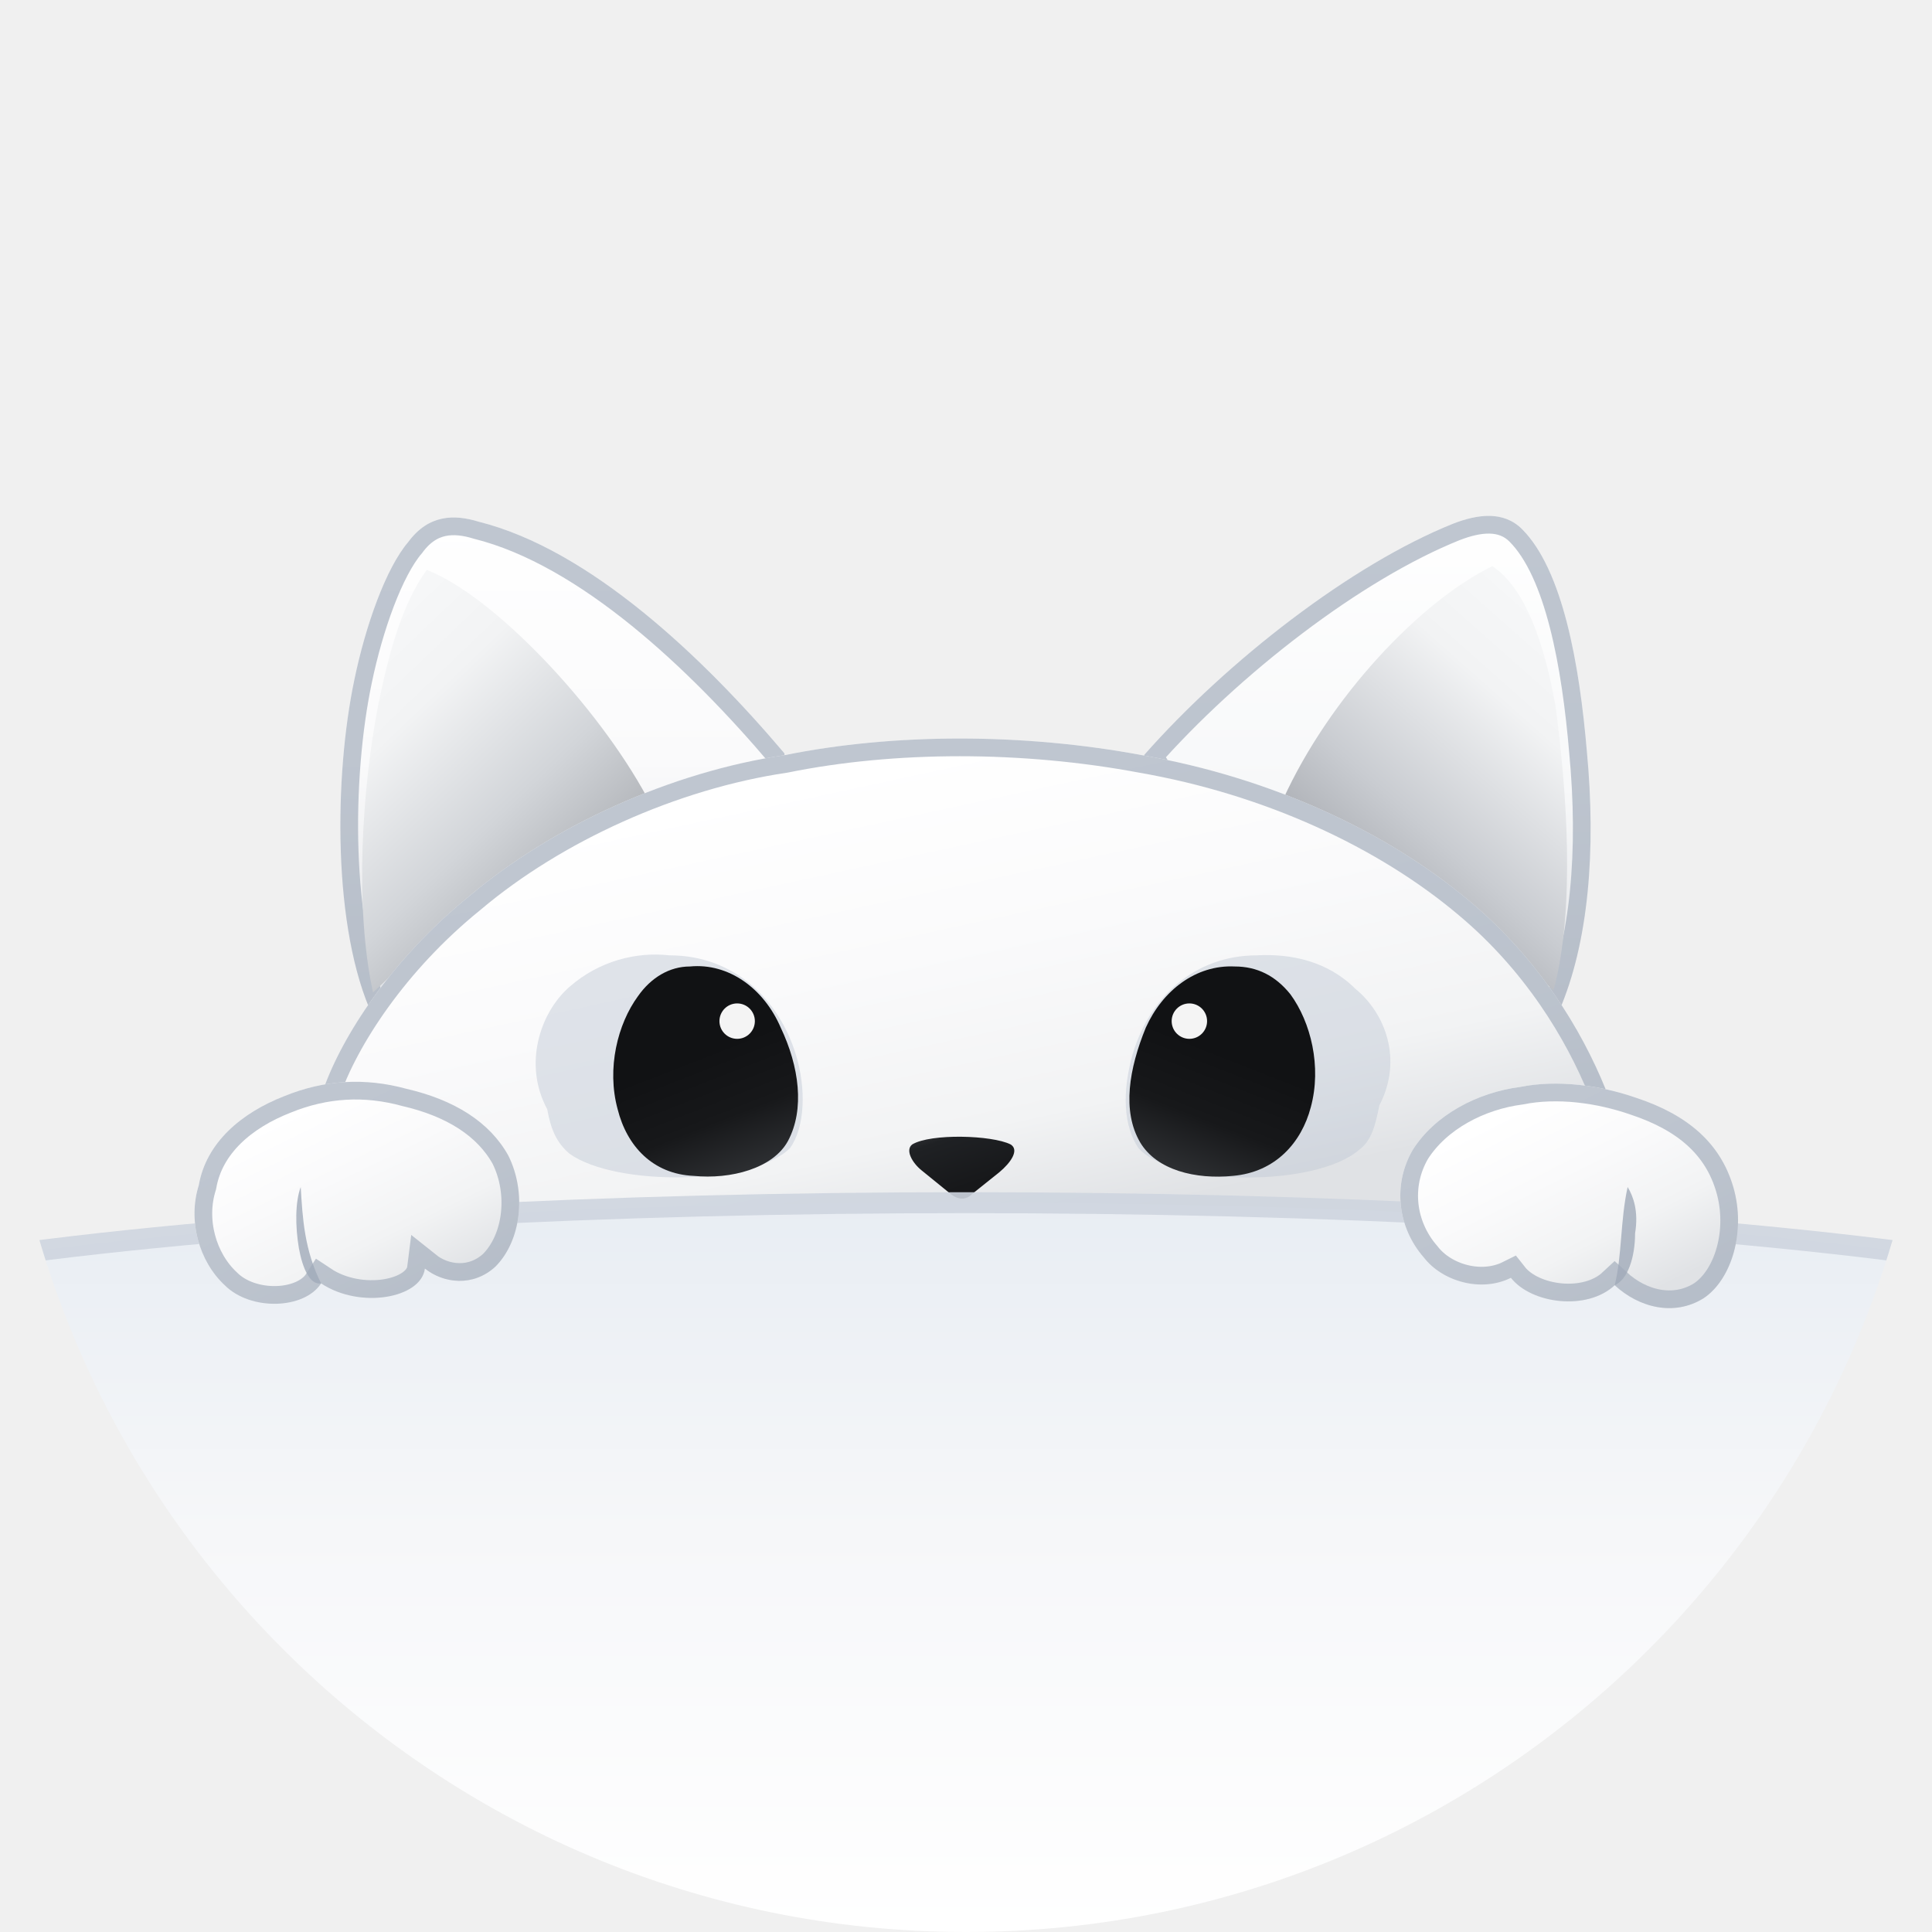
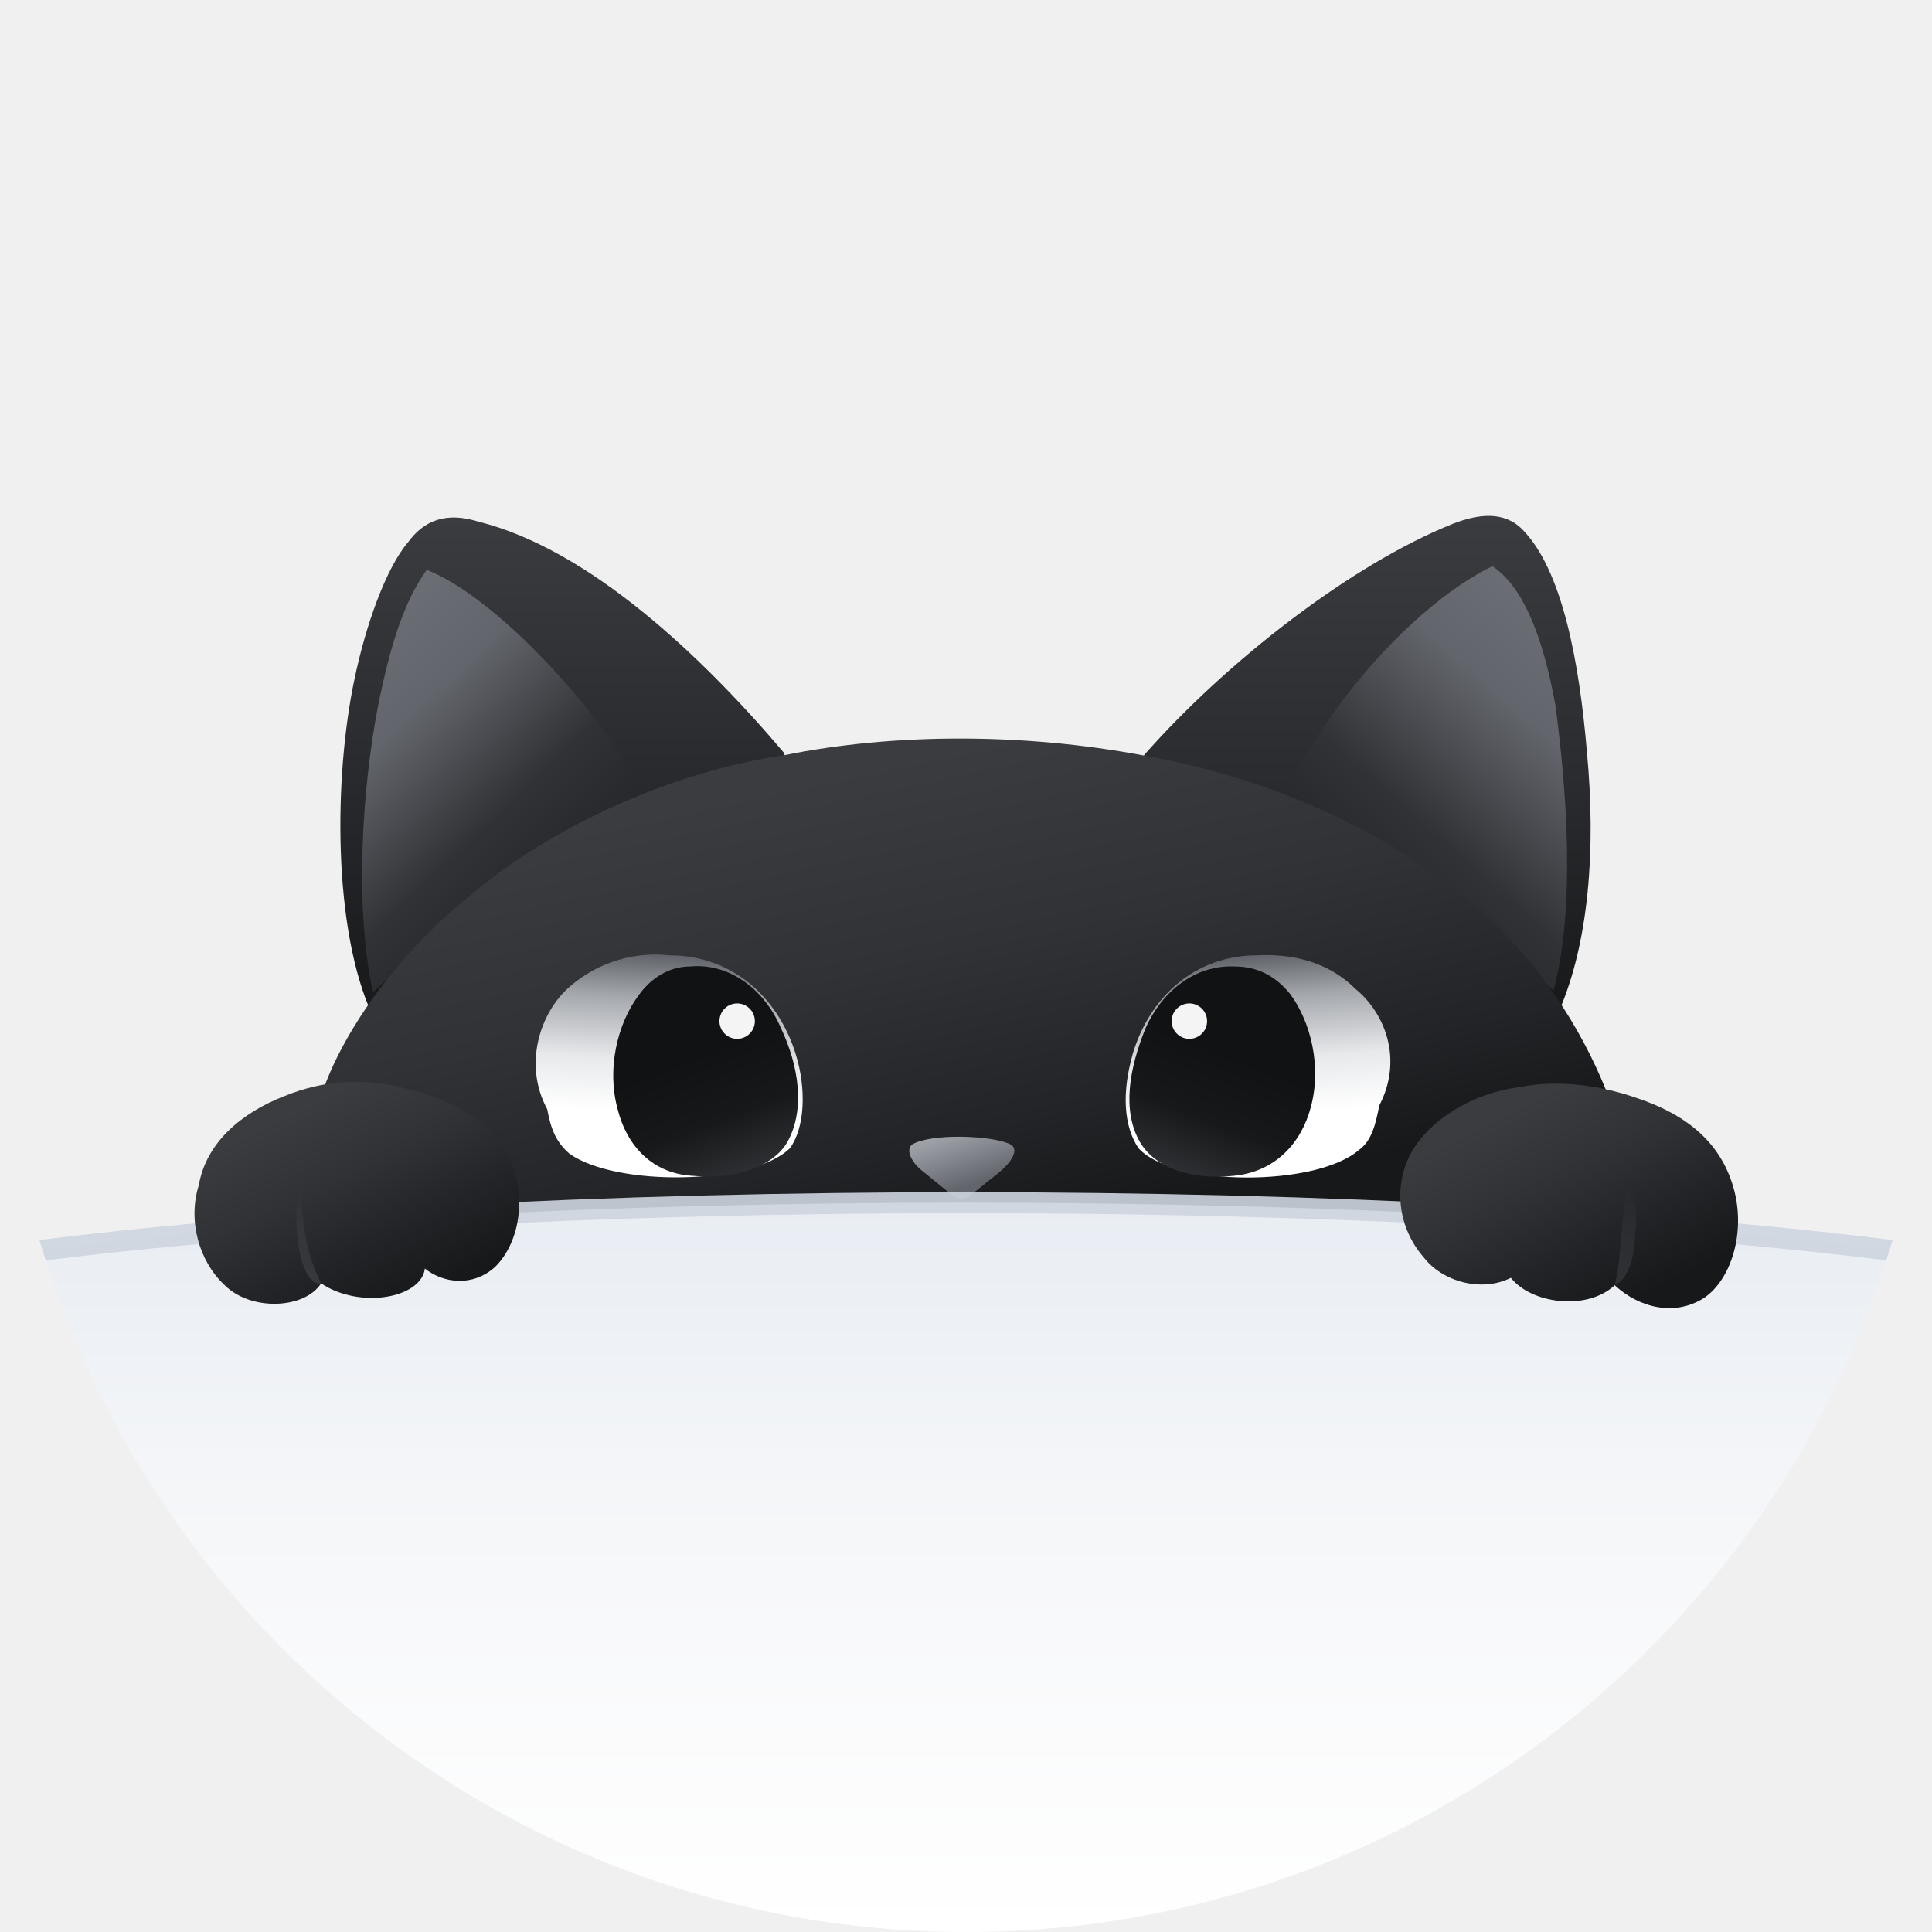
- <svg xmlns="http://www.w3.org/2000/svg" xmlns:xlink="http://www.w3.org/1999/xlink" width="60" height="60" viewBox="0 0 60 60" fill="none">
+ <svg xmlns="http://www.w3.org/2000/svg" width="60" height="60" viewBox="0 0 60 60" fill="none">
  <g clip-path="url(#clip0_5_276)">
    <g id="head" transform="translate(0 0)">
      <g id="ear-left" transform="rotate(0 17 28)">
-         <use xlink:href="#stroke0_5_276" fill="url(#paint0_linear_5_276)" />
-         <mask id="stroke1_5_276" fill="white">
-           <use xlink:href="#stroke0_5_276" />
-         </mask>
-         <path d="M11.584 31.569C10.318 28.864 10.375 24.087 11.008 21.094C11.354 19.424 11.987 17.64 12.677 16.834C13.31 15.971 14.116 15.971 14.864 16.201C18.318 17.065 21.828 20.403 24.361 23.396L24.591 28.921L11.584 31.569Z" stroke-width="1.1" stroke="#A7B0BE" stroke-opacity="0.72" mask="url(#stroke1_5_276)" />
+         <path d="M11.584 31.569C10.318 28.864 10.375 24.087 11.008 21.094C11.354 19.424 11.987 17.64 12.677 16.834C13.31 15.971 14.116 15.971 14.864 16.201C18.318 17.065 21.828 20.403 24.361 23.396L24.591 28.921L11.584 31.569Z" fill="url(#paint0_linear_5_276)" />
        <path d="M13.253 17.698C15.325 18.504 18.548 21.899 20.102 24.777C17.224 26.043 13.944 28.576 11.584 30.82C11.008 28.173 11.238 24.489 11.756 21.842C12.102 20.173 12.505 18.734 13.253 17.698Z" fill="url(#paint2_linear_5_276)" />
      </g>
      <g id="ear-right" transform="rotate(0 43 28)">
-         <use xlink:href="#stroke2_5_276" fill="url(#paint1_linear_5_276)" />
-         <mask id="stroke3_5_276" fill="white">
-           <use xlink:href="#stroke2_5_276" />
-         </mask>
-         <path d="M35.527 23.453C38.117 20.518 41.973 17.525 45.138 16.259C45.886 15.971 46.692 15.856 47.268 16.432C48.534 17.698 49.052 20.633 49.282 23.338C49.57 26.389 49.34 29.266 48.419 31.396L39.325 29.727L35.527 23.453Z" stroke-width="1.1" stroke="#A7B0BE" stroke-opacity="0.72" mask="url(#stroke3_5_276)" />
+         <path d="M35.527 23.453C38.117 20.518 41.973 17.525 45.138 16.259C45.886 15.971 46.692 15.856 47.268 16.432C48.534 17.698 49.052 20.633 49.282 23.338C49.57 26.389 49.34 29.266 48.419 31.396L39.325 29.727L35.527 23.453Z" fill="url(#paint1_linear_5_276)" />
        <path d="M46.347 17.583C44.102 18.676 41.282 21.669 39.843 24.835C42.721 26.101 45.829 28.518 48.246 30.763C48.937 28.173 48.649 24.489 48.304 21.899C47.959 20 47.383 18.273 46.347 17.583Z" fill="url(#paint3_linear_5_276)" />
      </g>
-       <use xlink:href="#stroke4_5_276" fill="url(#paint4_linear_5_276)" />
-       <mask id="stroke5_5_276" fill="white">
-         <use xlink:href="#stroke4_5_276" />
-       </mask>
-       <path d="M10.03 33.871C10.605 32.202 12.159 29.784 14.577 27.828C17.167 25.64 20.85 23.971 24.361 23.453C27.757 22.763 31.786 22.763 35.469 23.453C39.44 24.144 43.066 25.813 45.656 28C47.786 29.784 49.11 31.971 49.858 33.813L49.973 38.245H9.857L10.03 33.871Z" stroke-width="1.1" stroke="#A7B0BE" stroke-opacity="0.72" mask="url(#stroke5_5_276)" />
+       <path d="M10.03 33.871C10.605 32.202 12.159 29.784 14.577 27.828C17.167 25.64 20.85 23.971 24.361 23.453C27.757 22.763 31.786 22.763 35.469 23.453C39.44 24.144 43.066 25.813 45.656 28C47.786 29.784 49.11 31.971 49.858 33.813L49.973 38.245H9.857L10.03 33.871Z" fill="url(#paint4_linear_5_276)" />
      <g id="eye-left" transform="translate(0 33.3) scale(1 1) translate(0 -33.3)">
-         <path d="M16.994 34.446C16.246 33.065 16.764 31.453 17.685 30.648C18.605 29.842 19.757 29.554 20.793 29.669C22.807 29.669 24.188 31.051 24.706 32.72C25.052 33.813 24.994 35.022 24.534 35.655C23.383 36.806 19.123 36.864 17.685 35.828C17.282 35.482 17.109 35.08 16.994 34.446Z" fill="#BFC8D5" fill-opacity="0.48" />
+         <path d="M16.994 34.446C16.246 33.065 16.764 31.453 17.685 30.648C18.605 29.842 19.757 29.554 20.793 29.669C22.807 29.669 24.188 31.051 24.706 32.72C25.052 33.813 24.994 35.022 24.534 35.655C23.383 36.806 19.123 36.864 17.685 35.828C17.282 35.482 17.109 35.08 16.994 34.446Z" fill="url(#paint5_linear_5_276)" />
        <g id="gaze-left" transform="translate(0 0)">
-           <path d="M21.426 30.015C22.634 29.899 23.728 30.705 24.246 31.914C24.821 33.123 24.994 34.446 24.476 35.425C24.016 36.288 22.692 36.633 21.541 36.518C20.275 36.461 19.469 35.597 19.181 34.446C18.836 33.18 19.181 31.799 19.814 30.936C20.217 30.36 20.793 30.015 21.426 30.015Z" fill="url(#paint5_linear_5_276)" />
+           <path d="M21.426 30.015C22.634 29.899 23.728 30.705 24.246 31.914C24.821 33.123 24.994 34.446 24.476 35.425C24.016 36.288 22.692 36.633 21.541 36.518C20.275 36.461 19.469 35.597 19.181 34.446C18.836 33.18 19.181 31.799 19.814 30.936C20.217 30.36 20.793 30.015 21.426 30.015Z" fill="url(#paint7_linear_5_276)" />
          <g id="glint-left" opacity="1">
            <circle cx="22.893" cy="31.712" r="0.55" fill="white" fill-opacity="0.95" />
          </g>
        </g>
      </g>
      <g id="eye-right" transform="translate(0 33.3) scale(1 1) translate(0 -33.3)">
-         <path d="M42.836 34.331C43.584 32.892 43.009 31.453 42.088 30.705C41.225 29.842 40.074 29.612 39.038 29.669C37.081 29.669 35.699 30.993 35.181 32.72C34.836 33.928 34.894 34.964 35.354 35.655C36.447 36.864 40.879 36.864 42.203 35.713C42.606 35.425 42.721 34.907 42.836 34.331Z" fill="#BFC8D5" fill-opacity="0.48" />
+         <path d="M42.836 34.331C43.584 32.892 43.009 31.453 42.088 30.705C41.225 29.842 40.074 29.612 39.038 29.669C37.081 29.669 35.699 30.993 35.181 32.72C34.836 33.928 34.894 34.964 35.354 35.655C36.447 36.864 40.879 36.864 42.203 35.713C42.606 35.425 42.721 34.907 42.836 34.331Z" fill="url(#paint6_linear_5_276)" />
        <g id="gaze-right" transform="translate(0 0)">
-           <path d="M38.347 30.015C37.138 29.957 36.102 30.763 35.584 31.914C35.066 33.18 34.836 34.504 35.411 35.482C35.929 36.346 37.138 36.633 38.289 36.518C39.613 36.403 40.419 35.482 40.707 34.389C41.052 33.123 40.707 31.741 40.074 30.878C39.613 30.302 39.038 30.015 38.347 30.015Z" fill="url(#paint6_linear_5_276)" />
+           <path d="M38.347 30.015C37.138 29.957 36.102 30.763 35.584 31.914C35.066 33.18 34.836 34.504 35.411 35.482C35.929 36.346 37.138 36.633 38.289 36.518C39.613 36.403 40.419 35.482 40.707 34.389C41.052 33.123 40.707 31.741 40.074 30.878C39.613 30.302 39.038 30.015 38.347 30.015Z" fill="url(#paint8_linear_5_276)" />
          <g id="glint-right" opacity="1">
            <circle cx="36.937" cy="31.712" r="0.55" fill="white" fill-opacity="0.95" />
          </g>
        </g>
      </g>
-       <path d="M28.332 35.54C28.908 35.195 30.807 35.252 31.383 35.54C31.67 35.713 31.383 36.115 31.037 36.403L30.174 37.094C30.001 37.267 29.771 37.267 29.541 37.094L28.62 36.346C28.332 36.115 28.102 35.713 28.332 35.54Z" fill="url(#paint7_linear_5_276)" />
+       <path d="M28.332 35.54C28.908 35.195 30.807 35.252 31.383 35.54C31.67 35.713 31.383 36.115 31.037 36.403L30.174 37.094C30.001 37.267 29.771 37.267 29.541 37.094L28.62 36.346C28.332 36.115 28.102 35.713 28.332 35.54Z" fill="url(#paint9_linear_5_276)" />
    </g>
-     <path d="M0 39C16 36.8 44 36.8 60 39V60H0V39Z" fill="url(#paint8_linear_5_276)" />
+     <path d="M0 39C16 36.8 44 36.8 60 39V60H0V39Z" fill="url(#paint10_linear_5_276)" />
    <path d="M0 39C16 36.8 44 36.8 60 39" stroke-width="0.65" stroke="#CED5DF" stroke-opacity="0.9" />
-     <use xlink:href="#stroke6_5_276" fill="url(#paint9_linear_5_276)" />
-     <mask id="stroke7_5_276" fill="white">
-       <use xlink:href="#stroke6_5_276" />
-     </mask>
-     <path d="M6.174 36.806C6.404 35.482 7.497 34.562 8.821 34.044C10.087 33.526 11.354 33.468 12.62 33.813C14.116 34.159 15.21 34.849 15.785 35.885C16.361 37.036 16.188 38.533 15.382 39.339C14.692 39.972 13.771 39.857 13.195 39.396C13.08 40.317 11.181 40.662 9.972 39.857C9.454 40.662 7.785 40.72 6.979 39.914C6.174 39.166 5.828 37.9 6.174 36.806Z" stroke-width="1.1" stroke="#A7B0BE" stroke-opacity="0.72" mask="url(#stroke7_5_276)" />
-     <use xlink:href="#stroke8_5_276" fill="url(#paint10_linear_5_276)" />
-     <mask id="stroke9_5_276" fill="white">
-       <use xlink:href="#stroke8_5_276" />
-     </mask>
-     <path d="M43.872 35.713C44.563 34.619 45.886 33.928 47.21 33.756C48.361 33.526 49.685 33.698 50.836 34.101C52.39 34.619 53.426 35.482 53.829 36.864C54.232 38.245 53.772 39.742 52.908 40.317C51.987 40.893 50.894 40.605 50.146 39.914C49.282 40.72 47.556 40.49 46.922 39.684C46.002 40.144 44.793 39.799 44.217 39.051C43.412 38.13 43.239 36.806 43.872 35.713Z" stroke-width="1.1" stroke="#A7B0BE" stroke-opacity="0.72" mask="url(#stroke9_5_276)" />
-     <path d="M9.339 36.864C9.397 37.842 9.454 38.821 9.972 39.857C9.627 39.914 9.397 39.396 9.282 38.763C9.166 38.072 9.166 37.324 9.339 36.864Z" fill="#A0AAB9" fill-opacity="0.8" />
-     <path d="M50.548 36.864C50.318 37.9 50.376 38.993 50.146 39.914C50.548 39.742 50.779 39.051 50.779 38.303C50.894 37.612 50.721 37.151 50.548 36.864Z" fill="#A0AAB9" fill-opacity="0.8" />
+     <path d="M6.174 36.806C6.404 35.482 7.497 34.562 8.821 34.044C10.087 33.526 11.354 33.468 12.62 33.813C14.116 34.159 15.21 34.849 15.785 35.885C16.361 37.036 16.188 38.533 15.382 39.339C14.692 39.972 13.771 39.857 13.195 39.396C13.08 40.317 11.181 40.662 9.972 39.857C9.454 40.662 7.785 40.72 6.979 39.914C6.174 39.166 5.828 37.9 6.174 36.806Z" fill="url(#paint11_linear_5_276)" />
+     <path d="M43.872 35.713C44.563 34.619 45.886 33.928 47.21 33.756C48.361 33.526 49.685 33.698 50.836 34.101C52.39 34.619 53.426 35.482 53.829 36.864C54.232 38.245 53.772 39.742 52.908 40.317C51.987 40.893 50.894 40.605 50.146 39.914C49.282 40.72 47.556 40.49 46.922 39.684C46.002 40.144 44.793 39.799 44.217 39.051C43.412 38.13 43.239 36.806 43.872 35.713Z" fill="url(#paint12_linear_5_276)" />
+     <path d="M9.339 36.864C9.397 37.842 9.454 38.821 9.972 39.857C9.627 39.914 9.397 39.396 9.282 38.763C9.166 38.072 9.166 37.324 9.339 36.864Z" fill="url(#paint13_linear_5_276)" />
+     <path d="M50.548 36.864C50.318 37.9 50.376 38.993 50.146 39.914C50.548 39.742 50.779 39.051 50.779 38.303C50.894 37.612 50.721 37.151 50.548 36.864Z" fill="url(#paint14_linear_5_276)" />
  </g>
  <defs>
    <linearGradient id="paint0_linear_5_276" x1="16.179" y1="16.071" x2="16.179" y2="31.569" gradientUnits="userSpaceOnUse">
-       <stop stop-color="white" />
-       <stop offset="0.49" stop-color="#FAFAFB" />
-       <stop offset="1" stop-color="#E0E2E5" />
+       <stop stop-color="#3A3C40" />
+       <stop offset="0.49" stop-color="#2A2B2E" />
+       <stop offset="1" stop-color="#17181A" />
    </linearGradient>
    <linearGradient id="paint1_linear_5_276" x1="41.075" y1="16.021" x2="41.075" y2="31.396" gradientUnits="userSpaceOnUse">
-       <stop stop-color="white" />
-       <stop offset="0.55" stop-color="#F7F8F9" />
-       <stop offset="1" stop-color="#E0E2E5" />
+       <stop stop-color="#3A3C40" />
+       <stop offset="0.55" stop-color="#2A2B2E" />
+       <stop offset="1" stop-color="#17181A" />
    </linearGradient>
    <linearGradient id="paint2_linear_5_276" x1="11.601" y1="18.748" x2="19.748" y2="27.277" gradientUnits="userSpaceOnUse">
-       <stop stop-color="#F7F8F9" />
-       <stop offset="0.28" stop-color="#F2F3F4" />
-       <stop offset="0.63" stop-color="#D2D5D9" />
-       <stop offset="1" stop-color="#A5A8AD" />
+       <stop stop-color="#6C6F75" />
+       <stop offset="0.28" stop-color="#62656B" />
+       <stop offset="0.63" stop-color="#313236" />
+       <stop offset="1" stop-color="#1F2124" />
    </linearGradient>
    <linearGradient id="paint3_linear_5_276" x1="48.404" y1="18.505" x2="40.108" y2="27.863" gradientUnits="userSpaceOnUse">
-       <stop stop-color="#F7F8F9" />
-       <stop offset="0.28" stop-color="#F2F3F4" />
-       <stop offset="0.65" stop-color="#C9CCD1" />
-       <stop offset="1" stop-color="#9A9DA3" />
+       <stop stop-color="#6C6F75" />
+       <stop offset="0.28" stop-color="#62656B" />
+       <stop offset="0.65" stop-color="#313236" />
+       <stop offset="1" stop-color="#1F2124" />
    </linearGradient>
    <linearGradient id="paint4_linear_5_276" x1="28.712" y1="23.395" x2="31.921" y2="38.245" gradientUnits="userSpaceOnUse">
-       <stop stop-color="white" />
-       <stop offset="0.4" stop-color="#FAFAFB" />
-       <stop offset="0.77" stop-color="#F2F3F4" />
-       <stop offset="1" stop-color="#E0E2E5" />
+       <stop stop-color="#3A3C40" />
+       <stop offset="0.4" stop-color="#313236" />
+       <stop offset="0.77" stop-color="#232427" />
+       <stop offset="1" stop-color="#17181A" />
    </linearGradient>
-     <linearGradient id="paint5_linear_5_276" x1="20.767" y1="30.657" x2="23.063" y2="36.54" gradientUnits="userSpaceOnUse">
+     <linearGradient id="paint5_linear_5_276" x1="20.948" y1="29.714" x2="20.616" y2="36.287" gradientUnits="userSpaceOnUse">
+       <stop stop-color="#62656B" />
+       <stop offset="0.2" stop-color="#A5A8AD" />
+       <stop offset="0.49" stop-color="#E7E9EB" />
+       <stop offset="0.74" stop-color="white" />
+       <stop offset="1" stop-color="white" />
+     </linearGradient>
+     <linearGradient id="paint6_linear_5_276" x1="38.658" y1="29.73" x2="39.152" y2="36.292" gradientUnits="userSpaceOnUse">
+       <stop stop-color="#62656B" />
+       <stop offset="0.2" stop-color="#A5A8AD" />
+       <stop offset="0.49" stop-color="#E7E9EB" />
+       <stop offset="0.75" stop-color="white" />
+       <stop offset="1" stop-color="white" />
+     </linearGradient>
+     <linearGradient id="paint7_linear_5_276" x1="20.767" y1="30.657" x2="23.063" y2="36.54" gradientUnits="userSpaceOnUse">
      <stop stop-color="#111214" />
      <stop offset="0.36" stop-color="#111214" />
      <stop offset="0.7" stop-color="#17181A" />
      <stop offset="1" stop-color="#2E3033" />
    </linearGradient>
-     <linearGradient id="paint6_linear_5_276" x1="39.112" y1="30.665" x2="36.805" y2="36.543" gradientUnits="userSpaceOnUse">
+     <linearGradient id="paint8_linear_5_276" x1="39.112" y1="30.665" x2="36.805" y2="36.543" gradientUnits="userSpaceOnUse">
      <stop stop-color="#111214" />
      <stop offset="0.36" stop-color="#111214" />
      <stop offset="0.7" stop-color="#17181A" />
      <stop offset="1" stop-color="#2E3033" />
    </linearGradient>
-     <linearGradient id="paint7_linear_5_276" x1="28.238" y1="35.302" x2="28.891" y2="37.223" gradientUnits="userSpaceOnUse">
-       <stop stop-color="#313236" />
-       <stop offset="0.22" stop-color="#1F2124" />
-       <stop offset="1" stop-color="#17181A" />
+     <linearGradient id="paint9_linear_5_276" x1="28.238" y1="35.302" x2="28.891" y2="37.223" gradientUnits="userSpaceOnUse">
+       <stop stop-color="#A5A8AD" />
+       <stop offset="0.22" stop-color="#9A9DA3" />
+       <stop offset="1" stop-color="#62656B" />
    </linearGradient>
-     <linearGradient id="paint8_linear_5_276" x1="30" y1="37.35" x2="30" y2="60" gradientUnits="userSpaceOnUse">
+     <linearGradient id="paint10_linear_5_276" x1="30" y1="37.35" x2="30" y2="60" gradientUnits="userSpaceOnUse">
      <stop stop-color="#E8EDF3" />
      <stop offset="0.45" stop-color="#F6F7F9" />
      <stop offset="1" stop-color="white" />
    </linearGradient>
-     <linearGradient id="paint9_linear_5_276" x1="9.57" y1="34.285" x2="12.595" y2="40.49" gradientUnits="userSpaceOnUse">
-       <stop stop-color="white" />
-       <stop offset="0.35" stop-color="#FAFAFB" />
-       <stop offset="0.68" stop-color="#F2F3F4" />
-       <stop offset="1" stop-color="#E0E2E5" />
+     <linearGradient id="paint11_linear_5_276" x1="9.57" y1="34.285" x2="12.595" y2="40.49" gradientUnits="userSpaceOnUse">
+       <stop stop-color="#3A3C40" />
+       <stop offset="0.35" stop-color="#313236" />
+       <stop offset="0.68" stop-color="#232427" />
+       <stop offset="1" stop-color="#17181A" />
    </linearGradient>
-     <linearGradient id="paint10_linear_5_276" x1="47.159" y1="34.35" x2="50.306" y2="40.625" gradientUnits="userSpaceOnUse">
-       <stop stop-color="white" />
-       <stop offset="0.35" stop-color="#FAFAFB" />
-       <stop offset="0.68" stop-color="#F2F3F4" />
-       <stop offset="1" stop-color="#E0E2E5" />
+     <linearGradient id="paint12_linear_5_276" x1="47.159" y1="34.35" x2="50.306" y2="40.625" gradientUnits="userSpaceOnUse">
+       <stop stop-color="#3A3C40" />
+       <stop offset="0.35" stop-color="#313236" />
+       <stop offset="0.68" stop-color="#232427" />
+       <stop offset="1" stop-color="#17181A" />
+     </linearGradient>
+     <linearGradient id="paint13_linear_5_276" x1="9.201" y1="36.864" x2="9.201" y2="39.861" gradientUnits="userSpaceOnUse">
+       <stop stop-color="#6C6F75" stop-opacity="0" />
+       <stop offset="0.47" stop-color="#6C6F75" stop-opacity="0.154" />
+       <stop offset="1" stop-color="#6C6F75" stop-opacity="0.294" />
+     </linearGradient>
+     <linearGradient id="paint14_linear_5_276" x1="50.146" y1="36.864" x2="50.146" y2="39.914" gradientUnits="userSpaceOnUse">
+       <stop stop-color="#6C6F75" stop-opacity="0" />
+       <stop offset="0.47" stop-color="#6C6F75" stop-opacity="0.14" />
+       <stop offset="1" stop-color="#6C6F75" stop-opacity="0.266" />
    </linearGradient>
    <clipPath id="clip0_5_276">
      <rect width="60" height="60" rx="30" fill="white" />
    </clipPath>
-     <path id="stroke0_5_276" d="M11.584 31.569C10.318 28.864 10.375 24.087 11.008 21.094C11.354 19.424 11.987 17.64 12.677 16.834C13.31 15.971 14.116 15.971 14.864 16.201C18.318 17.065 21.828 20.403 24.361 23.396L24.591 28.921L11.584 31.569Z" />
-     <path id="stroke2_5_276" d="M35.527 23.453C38.117 20.518 41.973 17.525 45.138 16.259C45.886 15.971 46.692 15.856 47.268 16.432C48.534 17.698 49.052 20.633 49.282 23.338C49.57 26.389 49.34 29.266 48.419 31.396L39.325 29.727L35.527 23.453Z" />
-     <path id="stroke4_5_276" d="M10.03 33.871C10.605 32.202 12.159 29.784 14.577 27.828C17.167 25.64 20.85 23.971 24.361 23.453C27.757 22.763 31.786 22.763 35.469 23.453C39.44 24.144 43.066 25.813 45.656 28C47.786 29.784 49.11 31.971 49.858 33.813L49.973 38.245H9.857L10.03 33.871Z" />
-     <path id="stroke6_5_276" d="M6.174 36.806C6.404 35.482 7.497 34.562 8.821 34.044C10.087 33.526 11.354 33.468 12.62 33.813C14.116 34.159 15.21 34.849 15.785 35.885C16.361 37.036 16.188 38.533 15.382 39.339C14.692 39.972 13.771 39.857 13.195 39.396C13.08 40.317 11.181 40.662 9.972 39.857C9.454 40.662 7.785 40.72 6.979 39.914C6.174 39.166 5.828 37.9 6.174 36.806Z" />
-     <path id="stroke8_5_276" d="M43.872 35.713C44.563 34.619 45.886 33.928 47.21 33.756C48.361 33.526 49.685 33.698 50.836 34.101C52.39 34.619 53.426 35.482 53.829 36.864C54.232 38.245 53.772 39.742 52.908 40.317C51.987 40.893 50.894 40.605 50.146 39.914C49.282 40.72 47.556 40.49 46.922 39.684C46.002 40.144 44.793 39.799 44.217 39.051C43.412 38.13 43.239 36.806 43.872 35.713Z" />
  </defs>
</svg>
